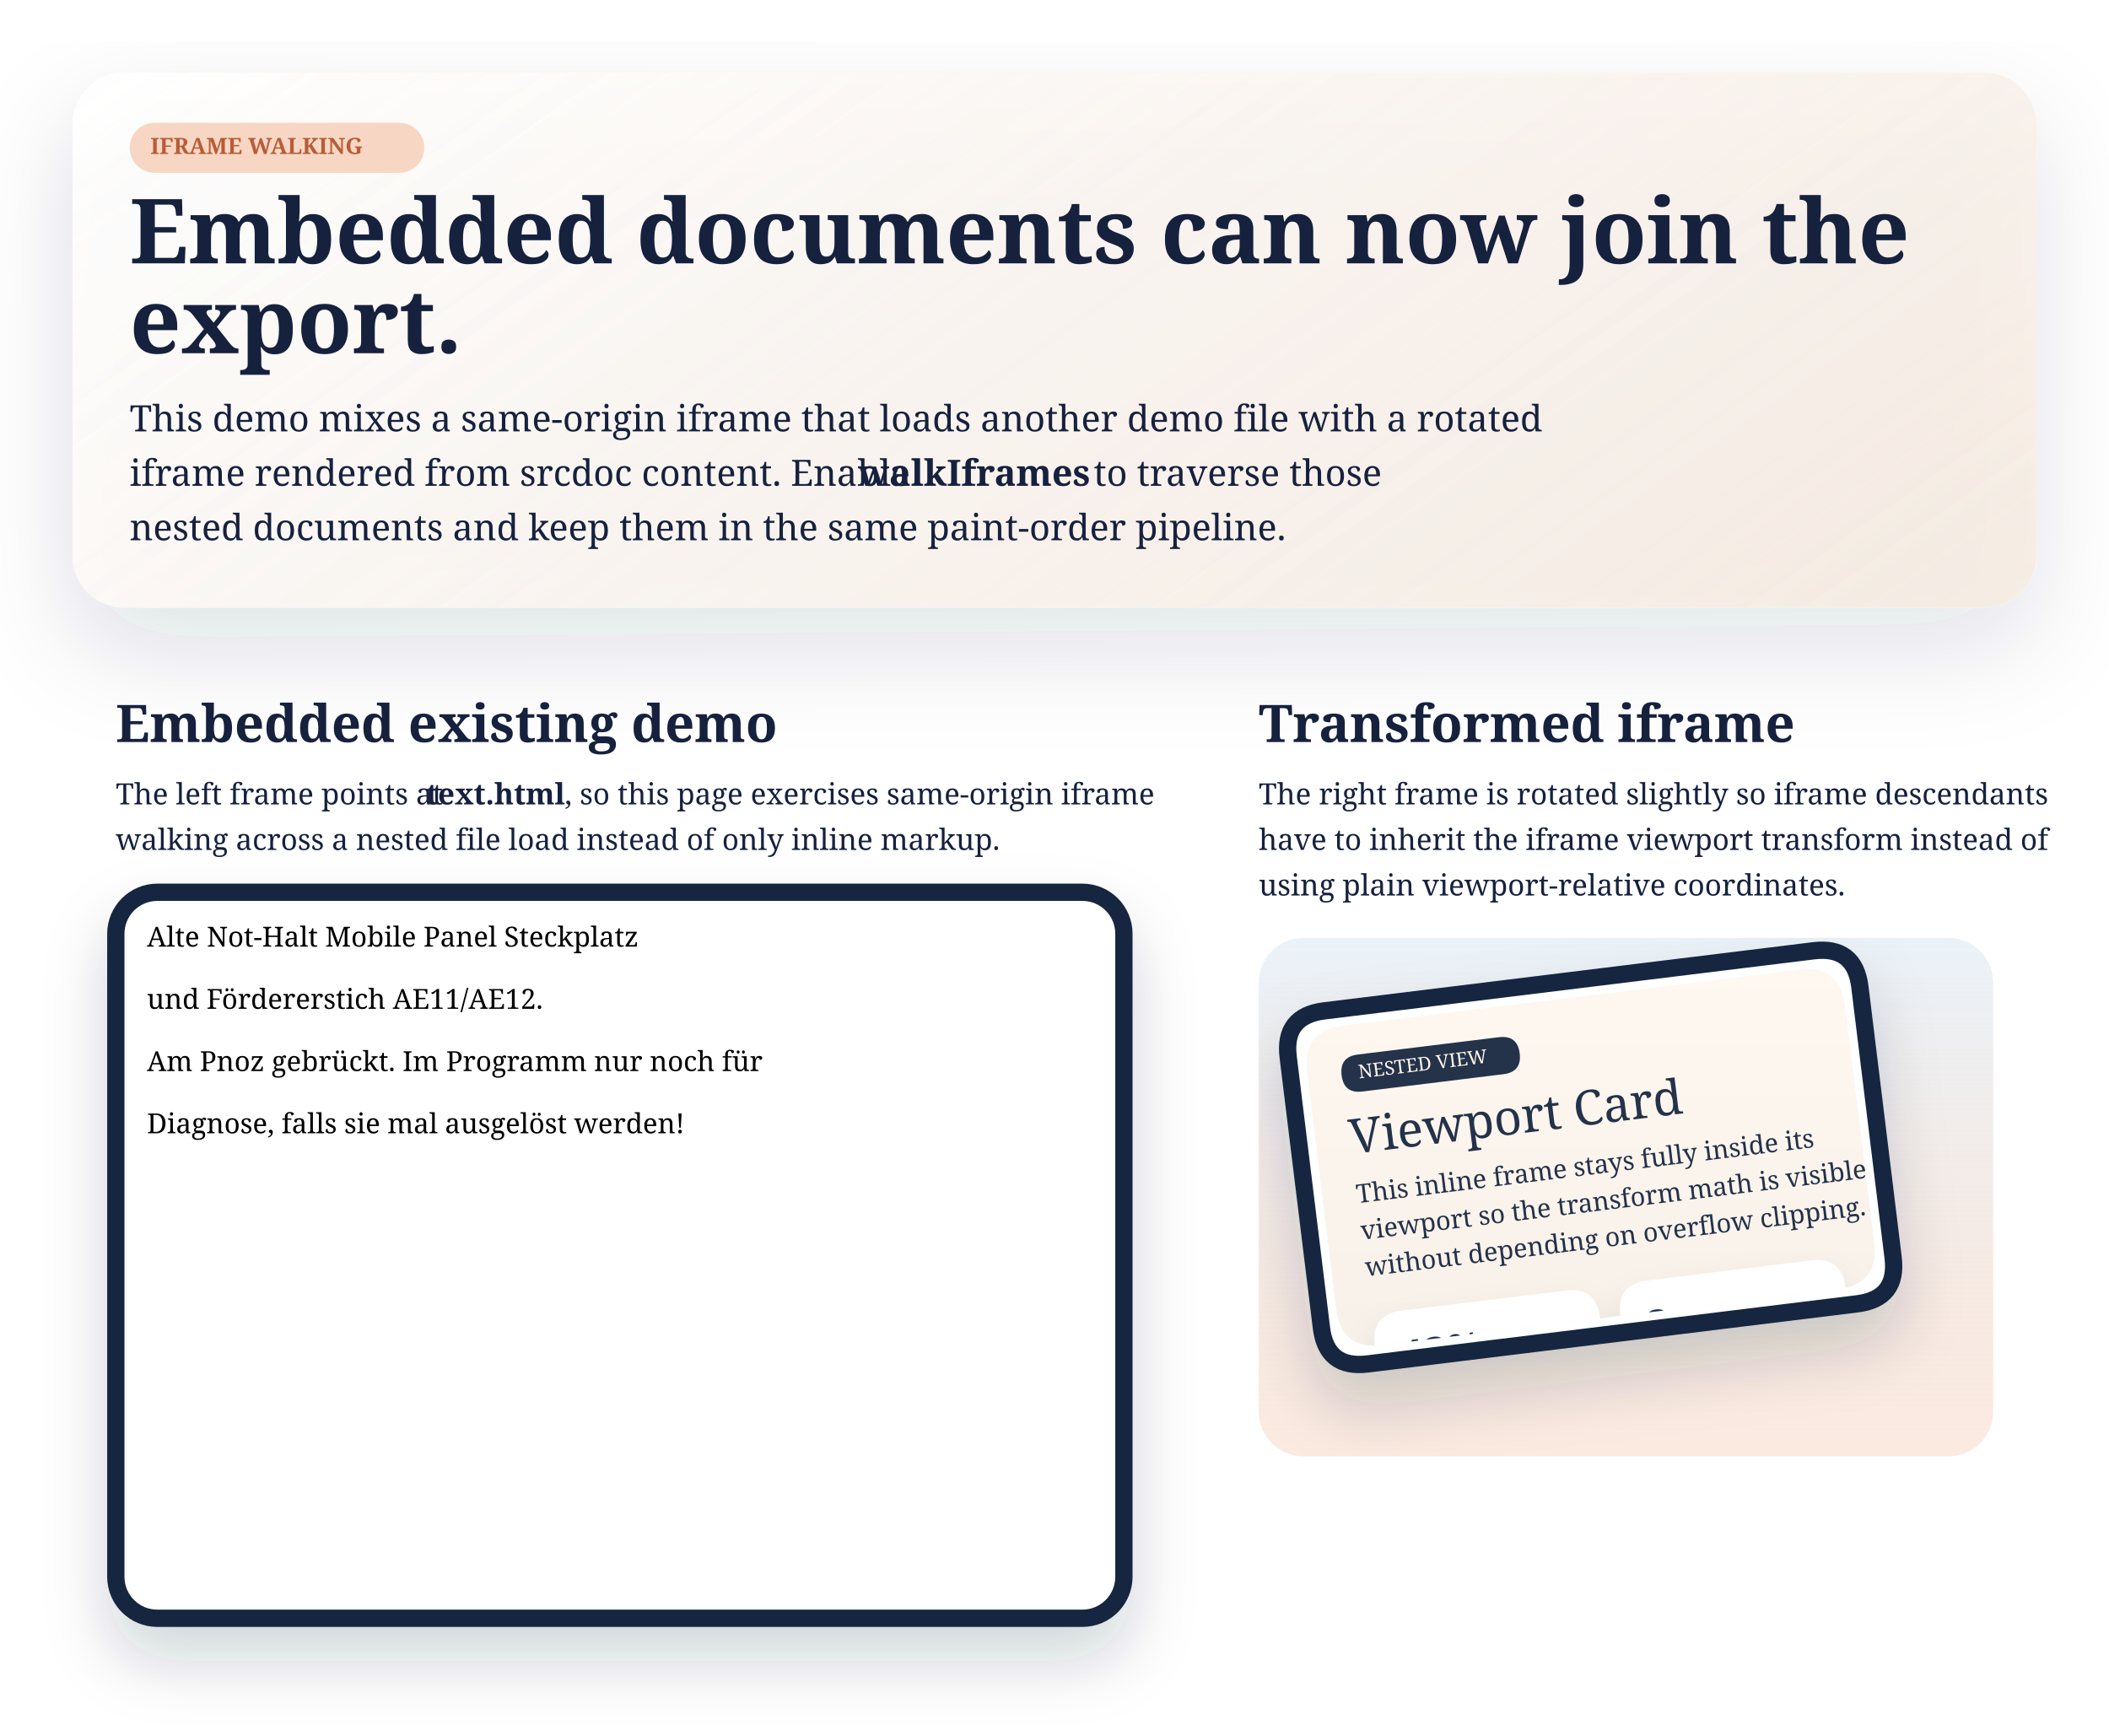
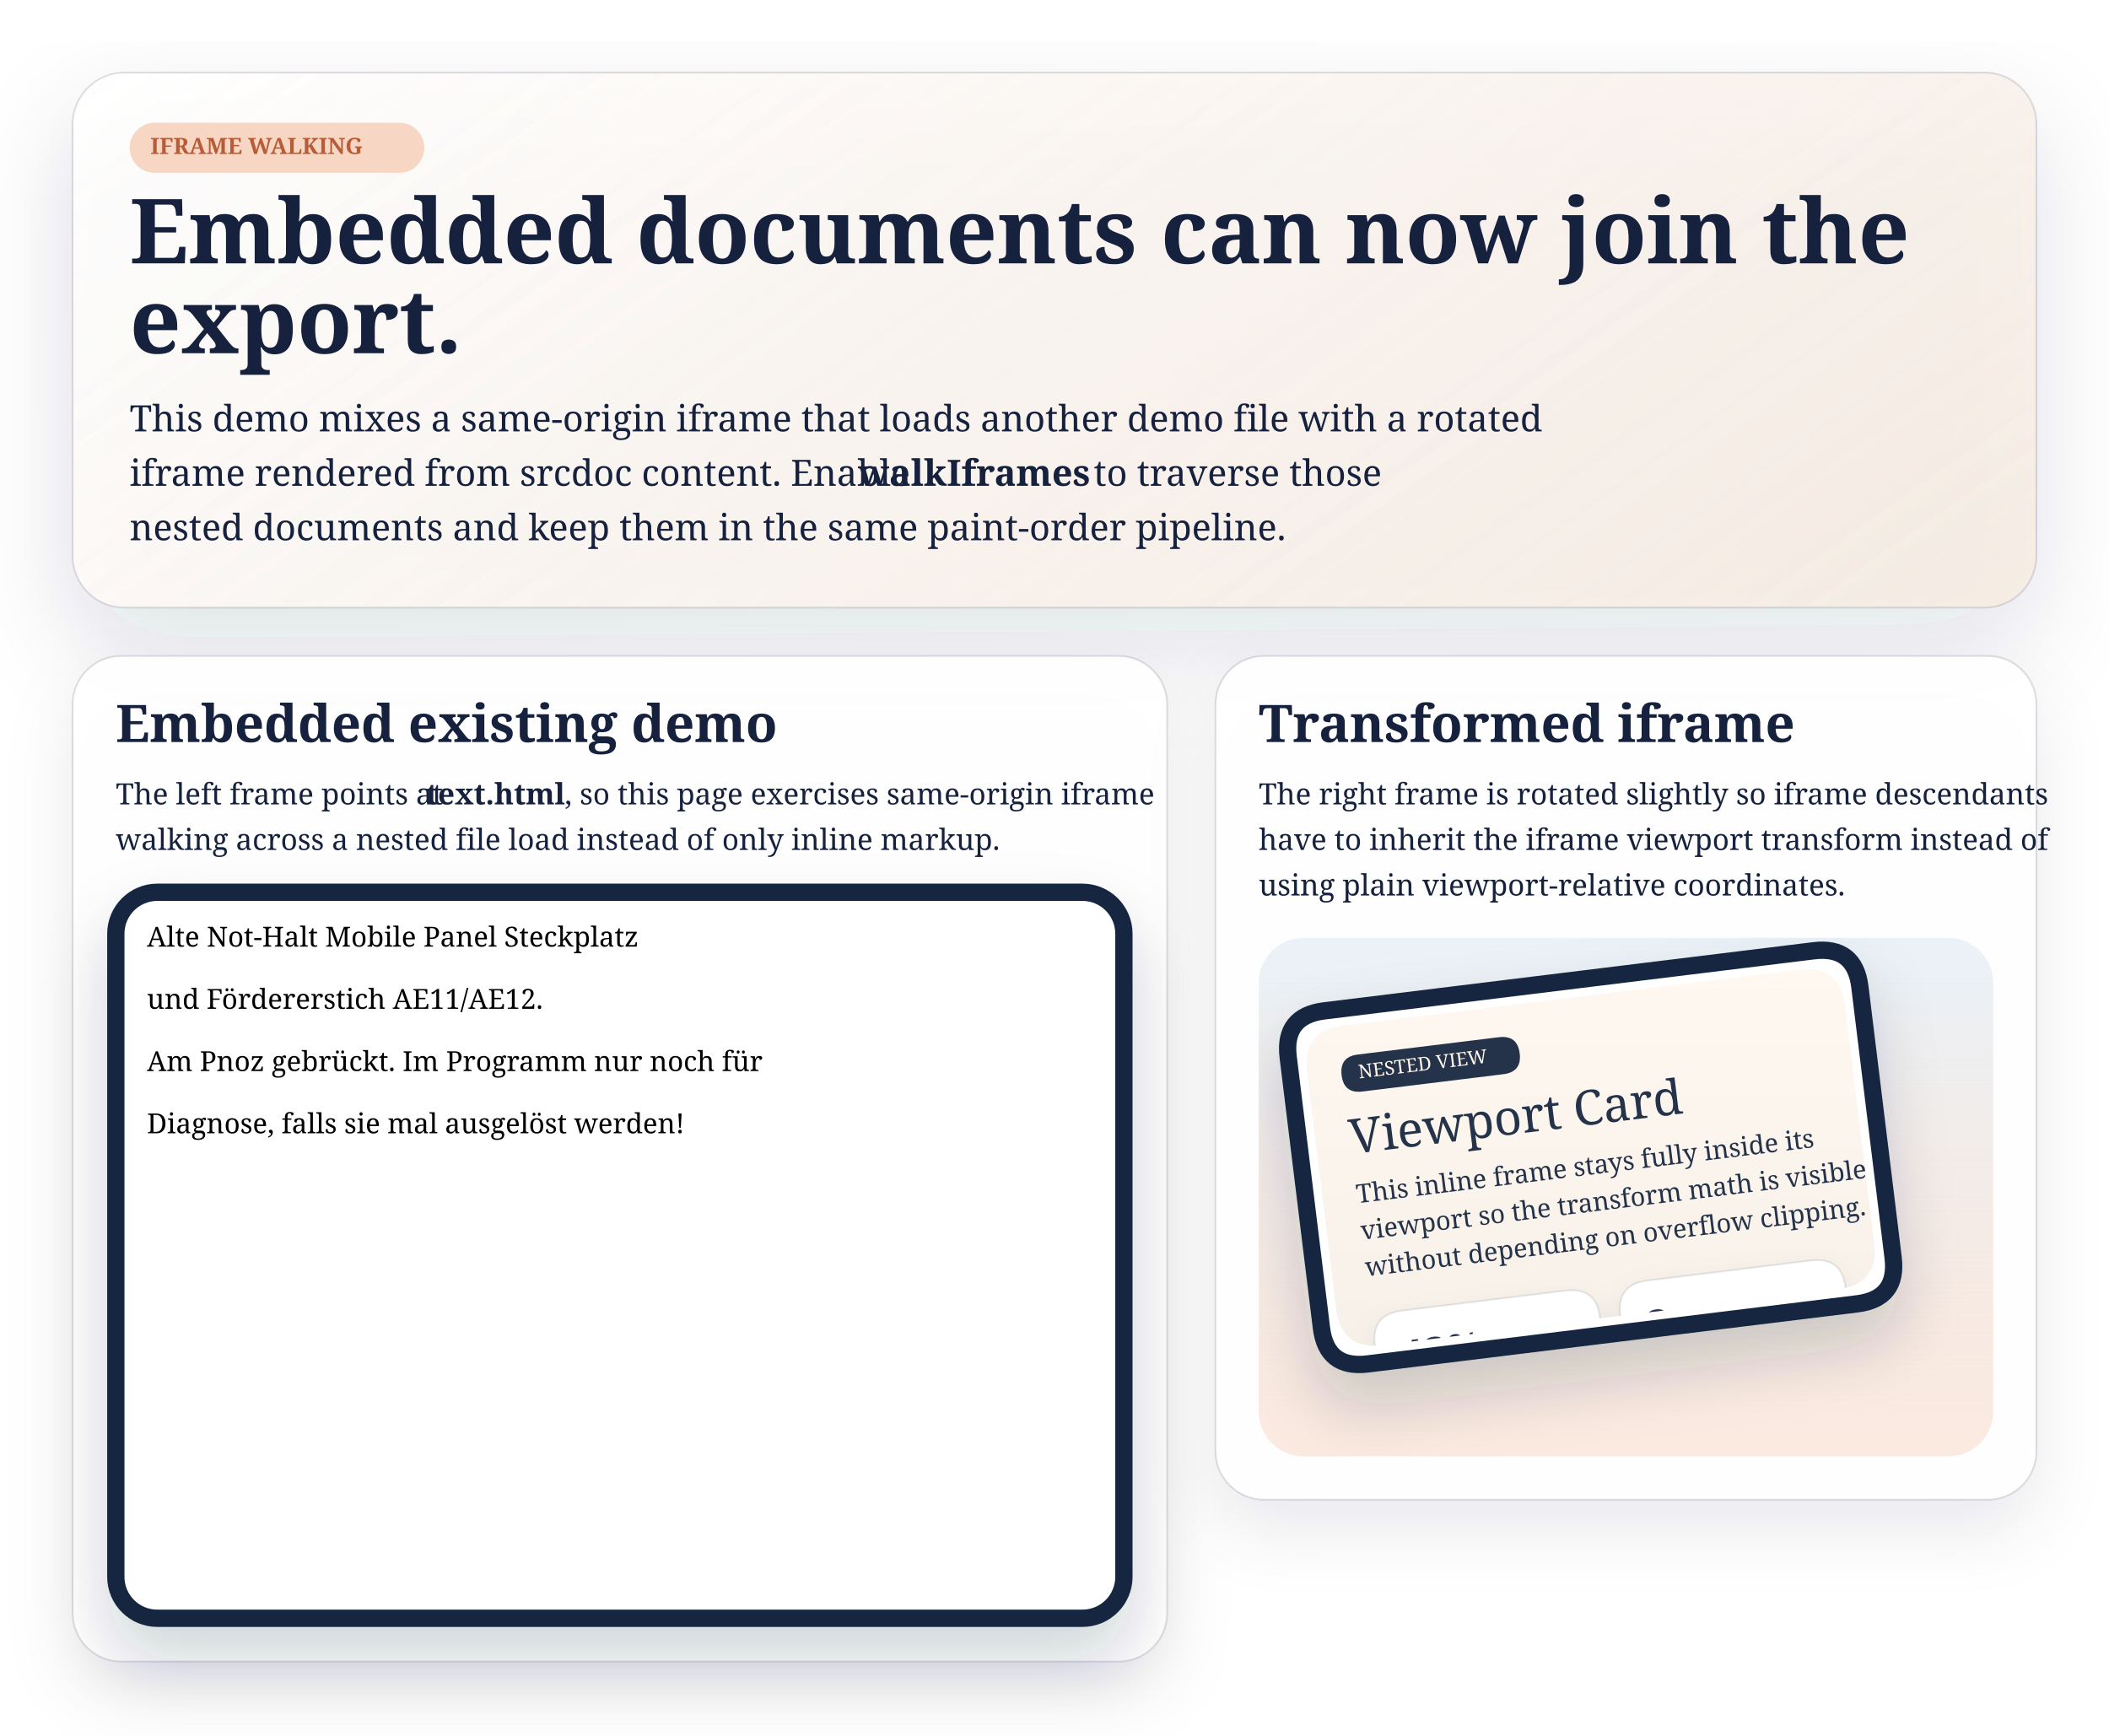
<svg xmlns="http://www.w3.org/2000/svg" width="1220" height="1004" viewBox="0 0 1220 1004">
  <defs>
    <filter id="ds1" x="-50%" y="-50%" width="200%" height="200%">
      <feDropShadow dx="0" dy="24" stdDeviation="30" flood-color="rgba(22, 33, 62, 0.16)" result="s0" />
    </filter>
    <linearGradient id="lg2" x1="350.43" y1="-173.96" x2="869.57" y2="567.46" gradientUnits="userSpaceOnUse">
      <stop offset="0%" stop-color="rgba(255, 255, 255, 0.9)" />
      <stop offset="100%" stop-color="rgba(245, 232, 221, 0.72)" />
    </linearGradient>
    <filter id="ds3" x="-50%" y="-50%" width="200%" height="200%">
      <feDropShadow dx="0" dy="18" stdDeviation="20" flood-color="rgba(22, 33, 62, 0.1)" result="s0" />
    </filter>
    <filter id="ds4" x="-50%" y="-50%" width="200%" height="200%">
      <feDropShadow dx="0" dy="20" stdDeviation="18" flood-color="rgba(18, 38, 63, 0.18)" result="s0" />
    </filter>
    <clipPath id="clip5" clipPathUnits="userSpaceOnUse">
      <path d="M77,550.2 Q77,526.2 101,526.2 L616.15,526.2 Q640.15,526.2 640.15,550.2 L640.15,902.2 Q640.15,926.2 616.15,926.2 L101,926.2 Q77,926.2 77,902.2 Z" />
    </clipPath>
    <clipPath id="clip6" clipPathUnits="userSpaceOnUse">
      <rect x="77" y="526.2" width="563.15" height="400" rx="24" ry="24" />
    </clipPath>
    <clipPath id="clip7" clipPathUnits="userSpaceOnUse">
      <rect x="850.21" y="833.2" width="246.65" height="114" />
    </clipPath>
    <filter id="ds8" x="-50%" y="-50%" width="200%" height="200%">
      <feDropShadow dx="0" dy="18" stdDeviation="20" flood-color="rgba(22, 33, 62, 0.1)" result="s0" />
    </filter>
    <linearGradient id="lg9" x1="940.58" y1="542.55" x2="940.58" y2="842.55" gradientUnits="userSpaceOnUse">
      <stop offset="0%" stop-color="rgba(232, 241, 248, 0.92)" />
      <stop offset="100%" stop-color="rgba(247, 215, 196, 0.52)" />
    </linearGradient>
    <filter id="ds10" x="-50%" y="-50%" width="200%" height="200%">
      <feDropShadow dx="0" dy="20" stdDeviation="18" flood-color="rgba(18, 38, 63, 0.18)" result="s0" />
    </filter>
    <clipPath id="clip11" clipPathUnits="userSpaceOnUse">
      <rect x="728.15" y="542.55" width="424.85" height="300" rx="26" ry="26" />
    </clipPath>
    <linearGradient id="lg12" x1="908.8" y1="558.03" x2="908.8" y2="889.97" gradientUnits="userSpaceOnUse">
      <stop offset="0%" stop-color="rgb(255, 248, 240)" />
      <stop offset="100%" stop-color="rgb(243, 237, 229)" />
    </linearGradient>
    <clipPath id="clip13" clipPathUnits="userSpaceOnUse">
      <path d="M756.1,620.07 Q753.17,596.25 776.99,593.33 L1040.61,560.96 Q1064.44,558.03 1067.36,581.86 L1084.2,719.03 Q1087.13,742.85 1063.31,745.77 L799.69,778.14 Q775.86,781.07 772.94,757.24 Z" />
    </clipPath>
    <filter id="ds14" x="-50%" y="-50%" width="200%" height="200%">
      <feDropShadow dx="0" dy="10" stdDeviation="10" flood-color="rgba(36, 50, 74, 0.08)" result="s0" />
    </filter>
    <filter id="ds15" x="-50%" y="-50%" width="200%" height="200%">
      <feDropShadow dx="0" dy="10" stdDeviation="10" flood-color="rgba(36, 50, 74, 0.08)" result="s0" />
    </filter>
  </defs>
-   <rect x="42" y="42" width="1136" height="309.5" rx="30" ry="30" fill="url(#lg2)" filter="url(#ds1)" />
+   <rect x="42" y="42" width="1136" height="309.5" rx="30" ry="30" fill="url(#lg2)" stroke="rgba(22, 33, 62, 0.14)" stroke-width="1" filter="url(#ds1)" />
  <rect x="75" y="71" width="170.45" height="29" rx="14.5" ry="14.5" fill="rgb(247, 215, 196)" />
  <text x="87" y="79" fill="rgb(184, 92, 56)" dominant-baseline="text-before-edge" font-weight="700" font-size="13px" font-family="Georgia">IFRAME WALKING</text>
  <text x="75" y="112" fill="rgb(22, 33, 62)" dominant-baseline="text-before-edge" font-weight="700" font-size="52px" font-family="Georgia">Embedded documents can now join the</text>
  <text x="75" y="164" fill="rgb(22, 33, 62)" dominant-baseline="text-before-edge" font-weight="700" font-size="52px" font-family="Georgia">export.</text>
  <text x="75" y="233.25" fill="rgb(22, 33, 62)" dominant-baseline="text-before-edge" font-size="21px" font-family="Georgia">This demo mixes a same-origin iframe that loads another demo file with a rotated</text>
  <text x="75" y="264.75" fill="rgb(22, 33, 62)" dominant-baseline="text-before-edge" font-size="21px" font-family="Georgia">iframe rendered from srcdoc content. Enable</text>
  <text x="632.67" y="264.75" fill="rgb(22, 33, 62)" dominant-baseline="text-before-edge" font-size="21px" font-family="Georgia">to traverse those</text>
  <text x="75" y="296.25" fill="rgb(22, 33, 62)" dominant-baseline="text-before-edge" font-size="21px" font-family="Georgia">nested documents and keep them in the same paint-order pipeline.</text>
  <text x="496.37" y="264.75" fill="rgb(22, 33, 62)" dominant-baseline="text-before-edge" font-weight="700" font-size="21px" font-family="Georgia">walkIframes</text>
-   <rect x="42" y="379.5" width="633.15" height="581.7" rx="28" ry="28" fill="none" filter="url(#ds3)" />
+   <rect x="42" y="379.5" width="633.15" height="581.7" rx="28" ry="28" fill="rgba(255, 255, 255, 0.88)" stroke="rgba(22, 33, 62, 0.14)" stroke-width="1" filter="url(#ds3)" />
  <text x="67" y="406" fill="rgb(22, 33, 62)" dominant-baseline="text-before-edge" font-weight="700" font-size="30px" font-family="Georgia">Embedded existing demo</text>
  <text x="67" y="452.17" fill="rgb(22, 33, 62)" dominant-baseline="text-before-edge" font-size="17px" font-family="Georgia">The left frame points at</text>
  <text x="326.65" y="452.17" fill="rgb(22, 33, 62)" dominant-baseline="text-before-edge" font-size="17px" font-family="Georgia">, so this page exercises same-origin iframe</text>
  <text x="67" y="478.52" fill="rgb(22, 33, 62)" dominant-baseline="text-before-edge" font-size="17px" font-family="Georgia">walking across a nested file load instead of only inline markup.</text>
  <text x="246.43" y="452.17" fill="rgb(22, 33, 62)" dominant-baseline="text-before-edge" font-weight="700" font-size="17px" font-family="Georgia">text.html</text>
  <rect x="67" y="516.2" width="583.15" height="420" rx="24" ry="24" fill="rgb(255, 255, 255)" stroke="rgb(18, 38, 63)" stroke-width="10" filter="url(#ds4)" />
  <g clip-path="url(#clip6)">
    <g clip-path="url(#clip5)">
      <text x="85" y="535.2" fill="rgb(0, 0, 0)" dominant-baseline="text-before-edge" font-size="16px" font-family="serif">Alte Not-Halt Mobile Panel Steckplatz</text>
    </g>
  </g>
  <g clip-path="url(#clip6)">
    <g clip-path="url(#clip5)">
      <text x="85" y="571.2" fill="rgb(0, 0, 0)" dominant-baseline="text-before-edge" font-size="16px" font-family="serif">und Fördererstich AE11/AE12.</text>
    </g>
  </g>
  <g clip-path="url(#clip6)">
    <g clip-path="url(#clip5)">
      <text x="85" y="607.2" fill="rgb(0, 0, 0)" dominant-baseline="text-before-edge" font-size="16px" font-family="serif">Am Pnoz gebrückt. Im Programm nur noch für</text>
    </g>
  </g>
  <g clip-path="url(#clip6)">
    <g clip-path="url(#clip5)">
      <text x="85" y="643.2" fill="rgb(0, 0, 0)" dominant-baseline="text-before-edge" font-size="16px" font-family="serif">Diagnose, falls sie mal ausgelöst werden!</text>
    </g>
  </g>
  <g clip-path="url(#clip6)">
    <g clip-path="url(#clip5)">
      <path d="M850.21,833.2 L1096.86,833.2 L1096.86,947.2 L850.21,947.2 Z" fill="none" stroke="rgb(0, 0, 0)" stroke-width="1" />
    </g>
  </g>
  <g clip-path="url(#clip7)">
    <g clip-path="url(#clip5)">
      <text x="851.21" y="836.2" fill="rgb(0, 0, 0)" dominant-baseline="text-before-edge" font-size="12px" font-family="Segoe UI">Alte Not-Halt Mobile Panel Steckplatz</text>
    </g>
  </g>
  <g clip-path="url(#clip7)">
    <g clip-path="url(#clip5)">
      <text x="851.21" y="868.2" fill="rgb(0, 0, 0)" dominant-baseline="text-before-edge" font-size="12px" font-family="Segoe UI">und Fördererstich AE11/AE12.</text>
    </g>
  </g>
  <g clip-path="url(#clip7)">
    <g clip-path="url(#clip5)">
      <text x="851.21" y="900.2" fill="rgb(0, 0, 0)" dominant-baseline="text-before-edge" font-size="12px" font-family="Segoe UI">Am Pnoz gebrückt. Im Programm nur noch für</text>
    </g>
  </g>
  <g clip-path="url(#clip7)">
    <g clip-path="url(#clip5)">
      <text x="851.21" y="932.2" fill="rgb(0, 0, 0)" dominant-baseline="text-before-edge" font-size="12px" font-family="Segoe UI">Diagnose, falls sie mal ausgelöst werden!</text>
    </g>
  </g>
-   <rect x="703.15" y="379.5" width="474.85" height="488.05" rx="28" ry="28" fill="none" filter="url(#ds8)" />
+   <rect x="703.15" y="379.5" width="474.85" height="488.05" rx="28" ry="28" fill="rgba(255, 255, 255, 0.88)" stroke="rgba(22, 33, 62, 0.14)" stroke-width="1" filter="url(#ds8)" />
  <text x="728.15" y="406" fill="rgb(22, 33, 62)" dominant-baseline="text-before-edge" font-weight="700" font-size="30px" font-family="Georgia">Transformed iframe</text>
  <text x="728.15" y="452.17" fill="rgb(22, 33, 62)" dominant-baseline="text-before-edge" font-size="17px" font-family="Georgia">The right frame is rotated slightly so iframe descendants</text>
  <text x="728.15" y="478.52" fill="rgb(22, 33, 62)" dominant-baseline="text-before-edge" font-size="17px" font-family="Georgia">have to inherit the iframe viewport transform instead of</text>
  <text x="728.15" y="504.87" fill="rgb(22, 33, 62)" dominant-baseline="text-before-edge" font-size="17px" font-family="Georgia">using plain viewport-relative coordinates.</text>
  <rect x="728.15" y="542.55" width="424.85" height="300" rx="26" ry="26" fill="url(#lg9)" />
  <g clip-path="url(#clip11)">
    <path d="M745.18,611.54 Q742.25,587.72 766.07,584.8 L1049.15,550.04 Q1072.97,547.11 1075.89,570.93 L1095.12,727.56 Q1098.05,751.38 1074.23,754.3 L791.15,789.06 Q767.33,791.99 764.41,768.17 Z" fill="rgb(255, 255, 255)" stroke="rgb(18, 38, 63)" stroke-width="10" filter="url(#ds10)" />
  </g>
  <g clip-path="url(#clip11)">
    <g clip-path="url(#clip13)">
      <path d="M753.17,596.25 L1064.44,558.03 L1105.19,889.97 L793.93,928.19 Z" fill="url(#lg12)" />
    </g>
  </g>
  <g clip-path="url(#clip11)">
    <g clip-path="url(#clip13)">
      <path d="M776.09,622.07 Q774.78,611.37 785.48,610.06 L867.09,600.04 Q877.78,598.73 879.1,609.42 L879.1,609.42 Q880.41,620.12 869.71,621.44 L788.1,631.46 Q777.4,632.77 776.09,622.07 Z" fill="rgb(36, 50, 74)" />
    </g>
  </g>
  <g clip-path="url(#clip11)">
    <g clip-path="url(#clip13)">
      <text x="785.15" y="615.42" fill="rgb(255, 246, 235)" dominant-baseline="text-before-edge" font-size="11px" font-family="Georgia" transform="rotate(-7,785.15,615.42)">NESTED VIEW</text>
    </g>
  </g>
  <g clip-path="url(#clip11)">
    <g clip-path="url(#clip13)">
      <text x="779.04" y="646.11" fill="rgb(36, 50, 74)" dominant-baseline="text-before-edge" font-size="28px" font-family="Georgia" transform="rotate(-7,779.04,646.11)">Viewport Card</text>
    </g>
  </g>
  <g clip-path="url(#clip11)">
    <g clip-path="url(#clip13)">
      <text x="783.76" y="684.53" fill="rgb(36, 50, 74)" dominant-baseline="text-before-edge" font-size="15px" font-family="Georgia" transform="rotate(-7,783.76,684.53)">This inline frame stays fully inside its</text>
    </g>
  </g>
  <g clip-path="url(#clip11)">
    <g clip-path="url(#clip13)">
      <text x="786.36" y="705.69" fill="rgb(36, 50, 74)" dominant-baseline="text-before-edge" font-size="15px" font-family="Georgia" transform="rotate(-7,786.36,705.69)">viewport so the transform math is visible</text>
    </g>
  </g>
  <g clip-path="url(#clip11)">
    <g clip-path="url(#clip13)">
      <text x="788.95" y="726.85" fill="rgb(36, 50, 74)" dominant-baseline="text-before-edge" font-size="15px" font-family="Georgia" transform="rotate(-7,788.95,726.85)">without depending on overflow clipping.</text>
    </g>
  </g>
  <g clip-path="url(#clip11)">
    <g clip-path="url(#clip13)">
-       <path d="M795.27,778.3 Q793.08,760.44 810.95,758.24 L905.55,746.63 Q923.42,744.43 925.61,762.3 L931.02,806.33 Q933.21,824.2 915.35,826.39 L820.74,838.01 Q802.87,840.2 800.68,822.33 Z" fill="rgb(255, 255, 255)" filter="url(#ds14)" />
+       <path d="M795.27,778.3 Q793.08,760.44 810.95,758.24 L905.55,746.63 Q923.42,744.43 925.61,762.3 L931.02,806.33 Q933.21,824.2 915.35,826.39 L820.74,838.01 Q802.87,840.2 800.68,822.33 Z" fill="rgb(255, 255, 255)" stroke="rgba(36, 50, 74, 0.12)" stroke-width="1" filter="url(#ds14)" />
    </g>
  </g>
  <g clip-path="url(#clip11)">
    <g clip-path="url(#clip13)">
      <text x="809.61" y="774.46" fill="rgb(36, 50, 74)" dominant-baseline="text-before-edge" font-weight="700" font-size="24px" font-family="Georgia" transform="rotate(-7,809.61,774.46)">42%</text>
    </g>
  </g>
  <g clip-path="url(#clip11)">
    <g clip-path="url(#clip13)">
      <text x="813.86" y="809.1" fill="rgb(93, 106, 128)" dominant-baseline="text-before-edge" font-size="13px" font-family="Georgia" transform="rotate(-7,813.86,809.1)">coverage</text>
    </g>
  </g>
  <g clip-path="url(#clip11)">
    <g clip-path="url(#clip13)">
-       <path d="M937.29,760.87 Q935.09,743 952.96,740.81 L1047.57,729.19 Q1065.43,727 1067.63,744.86 L1073.03,788.89 Q1075.23,806.76 1057.36,808.95 L962.75,820.57 Q944.89,822.76 942.69,804.9 Z" fill="rgb(255, 255, 255)" filter="url(#ds15)" />
+       <path d="M937.29,760.87 Q935.09,743 952.96,740.81 L1047.57,729.19 Q1065.43,727 1067.63,744.86 L1073.03,788.89 Q1075.23,806.76 1057.36,808.95 L962.75,820.57 Q944.89,822.76 942.69,804.9 Z" fill="rgb(255, 255, 255)" stroke="rgba(36, 50, 74, 0.12)" stroke-width="1" filter="url(#ds15)" />
    </g>
  </g>
  <g clip-path="url(#clip11)">
    <g clip-path="url(#clip13)">
      <text x="951.62" y="757.02" fill="rgb(36, 50, 74)" dominant-baseline="text-before-edge" font-weight="700" font-size="24px" font-family="Georgia" transform="rotate(-7,951.62,757.02)">2x</text>
    </g>
  </g>
  <g clip-path="url(#clip11)">
    <g clip-path="url(#clip13)">
      <text x="955.88" y="791.66" fill="rgb(93, 106, 128)" dominant-baseline="text-before-edge" font-size="13px" font-family="Georgia" transform="rotate(-7,955.88,791.66)">layers</text>
    </g>
  </g>
  <g clip-path="url(#clip11)">
    <g clip-path="url(#clip13)">
      <path d="M806.49,869.7 Q804.54,853.82 820.43,851.87 L1061.02,822.33 Q1076.9,820.38 1078.85,836.26 L1081.64,858.97 Q1083.59,874.85 1067.71,876.8 L827.11,906.34 Q811.23,908.29 809.28,892.41 Z" fill="rgb(219, 232, 244)" />
    </g>
  </g>
  <g clip-path="url(#clip11)">
    <g clip-path="url(#clip13)">
      <text x="819.7" y="864.65" fill="rgb(36, 50, 74)" dominant-baseline="text-before-edge" font-size="14px" font-family="Georgia" transform="rotate(-7,819.7,864.65)">Affine mapping keeps the card aligned</text>
    </g>
  </g>
  <g clip-path="url(#clip11)">
    <g clip-path="url(#clip13)">
      <text x="821.61" y="880.21" fill="rgb(36, 50, 74)" dominant-baseline="text-before-edge" font-size="14px" font-family="Georgia" transform="rotate(-7,821.61,880.21)">when the iframe itself is rotated.</text>
    </g>
  </g>
</svg>
